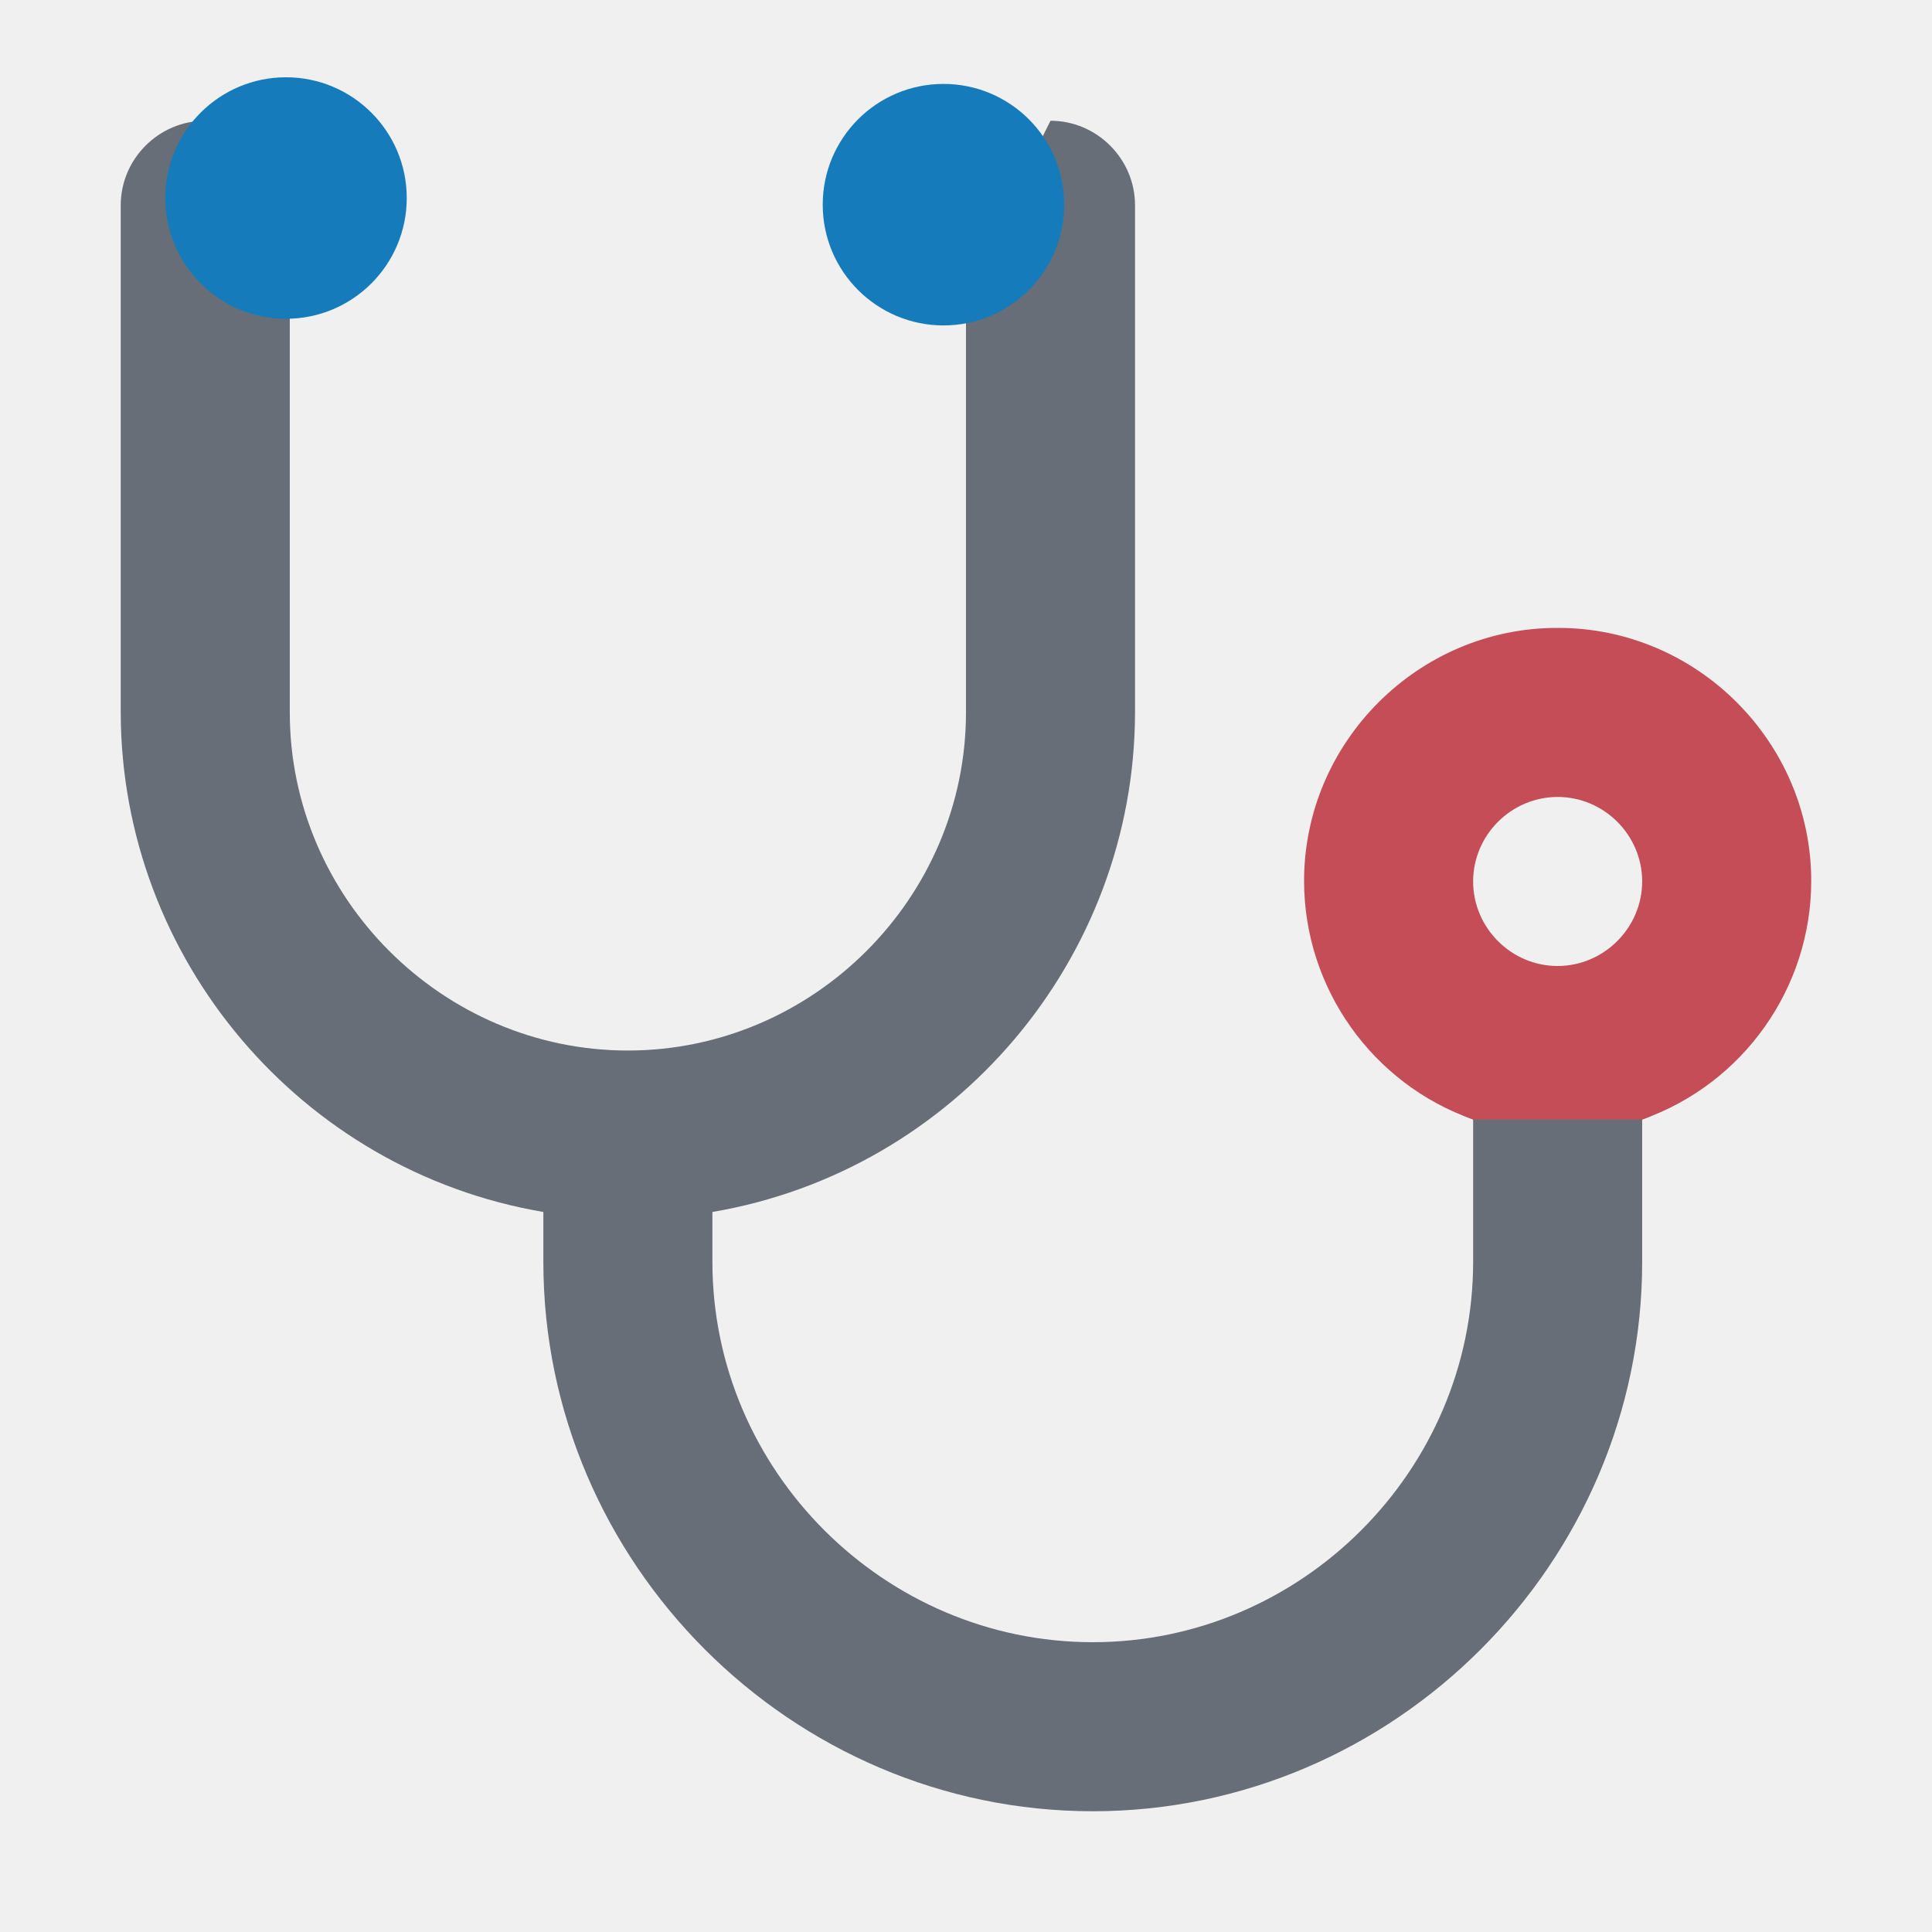
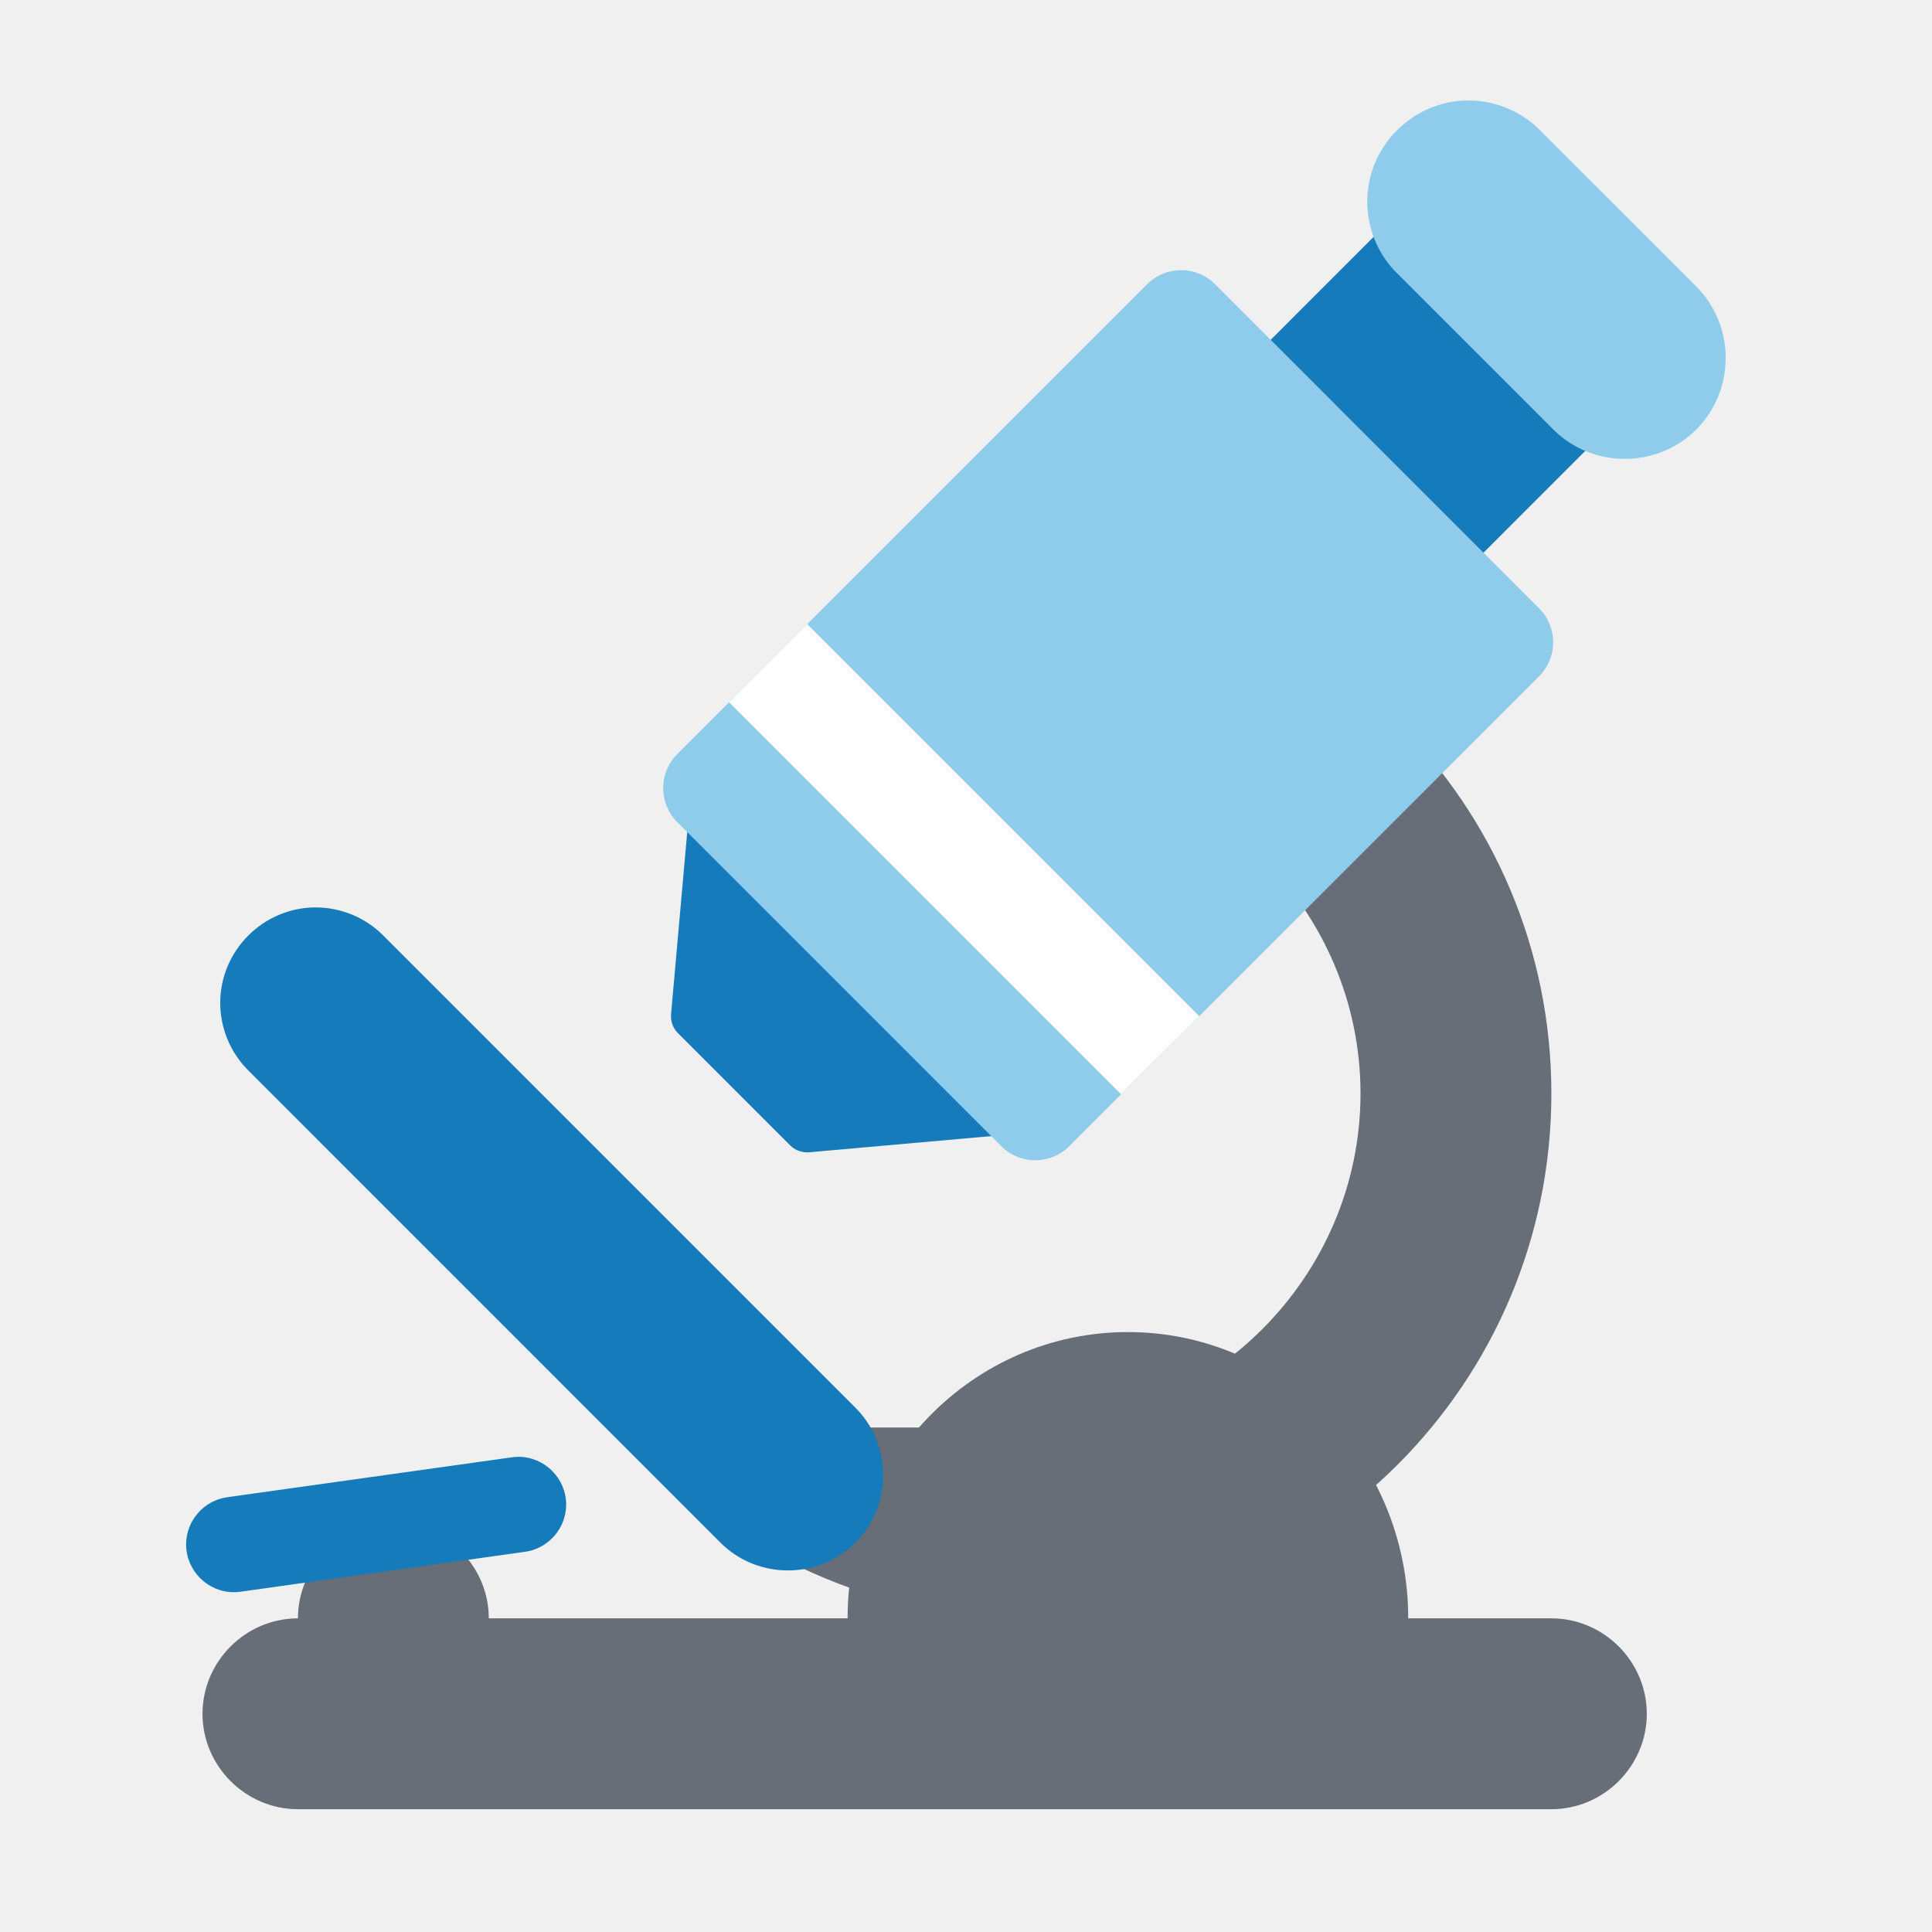
<svg xmlns="http://www.w3.org/2000/svg" clip-rule="evenodd" fill-rule="evenodd" stroke-linejoin="round" stroke-miterlimit="2" viewBox="0 0 64 64">
-   <path d="m-0-.001h64v64h-64z" fill="none" />
-   <path d="m20 13.816c1.195-.421-3.195-.421-2 0v1.684c0 2.469-2.031 4.5-4.5 4.5s-4.5-2.031-4.5-4.5v-.59c2.872-.488 4.995-2.997 5-5.91v-6c0-.549-.451-1-1-1l-1 2v5c0 2.194-1.806 4-4 4s-4-1.806-4-4v-5l-1-2c-.549 0-1 .451-1 1v6c.005 2.913 2.128 5.422 5 5.91v.59c0 3.566 2.934 6.5 6.5 6.5s6.5-2.934 6.5-6.5z" fill="#676e78" fill-rule="nonzero" transform="matrix(2.8 0 0 2.8 -1.60067 -1.6)" />
-   <path d="m19.007 8h-.014c-1.642 0-2.993 1.351-2.993 2.993 0 1.267.805 2.402 2 2.823h2c1.195-.421 2-1.556 2-2.823 0-1.642-1.351-2.993-2.993-2.993zm-.007 4c-.549 0-1-.451-1-1s.451-1 1-1 1 .451 1 1c-.001.548-.452.999-1 1z" fill="#c44d58" fill-rule="nonzero" transform="matrix(2.8 0 0 2.8 -1.60067 -1.6)" />
-   <g fill="#167bba" stroke-width=".758">
-     <circle cx="9.474" cy="6.56" r="4" />
-     <circle cx="31.254" cy="6.78" r="4" />
+   <path d="m0 0h64v64h-64z" fill="none" />
+   <g fill-rule="nonzero" transform="matrix(.07112569 0 0 .07112569 2.393371 3.031858)">
+     <path d="m439.556 474.333-140.912-140.933-8.644 97.333 52.222 52.245z" fill="#167bba" stroke="#000" stroke-width="14.06" />
+     <path d="m342.222 494.067c-2.944-.012-5.77-1.177-7.866-3.245l-52.245-52.244c-2.321-2.32-3.502-5.552-3.222-8.822l8.644-97.334c.516-5.695 5.348-10.109 11.066-10.109 2.94 0 5.763 1.167 7.845 3.243l140.912 140.933c2.074 2.082 3.241 4.904 3.241 7.843 0 5.726-4.427 10.562-10.13 11.068l-97.311 8.644zm-40.711-67.534 44.911 44.911 68.467-6.066-107.289-107.289z" fill="#167bba" />
+     <path d="m688.889 711.111h-66.667c0-73.644-58.444-133.333-130.555-133.333-72.089 0-130.556 59.689-130.556 133.333h-167.111c0-24.381-20.063-44.444-44.444-44.444-24.382 0-44.445 20.063-44.445 44.444-24.381 0-44.444 20.063-44.444 44.445 0 24.381 20.063 44.444 44.444 44.444h583.778c24.381 0 44.444-20.063 44.444-44.444 0-24.382-20.063-44.445-44.444-44.445z" fill="#676e78" />
+     <path d="m444.444 222.222v88.889c85.336 0 155.556 70.22 155.556 155.556 0 85.335-70.22 155.555-155.556 155.555h-188.555c44.844 54.289 112.644 88.889 188.555 88.889 135 0 244.445-109.444 244.445-244.444s-109.445-244.445-244.445-244.445z" fill="#676e78" />
+     <path d="m364.756 675.867c-17.24 17.234-45.606 17.234-62.845 0l-219.978-220c-8.328-8.332-13.012-19.642-13.012-31.423 0-24.382 20.064-44.445 44.446-44.445 11.786 0 23.101 4.688 31.433 13.023l219.978 220c17.228 17.246 17.218 45.611-.022 62.845zm-160.556-39.689c1.196-.198 2.406-.297 3.618-.297 12.191 0 22.223 10.032 22.223 22.222 0 11.228-8.51 20.782-19.663 22.075l-132.045 18.533c-1.019.143-2.048.214-3.077.214-12.193 0-22.226-10.033-22.226-22.225 0-11.035 8.219-20.483 19.148-22.011z" fill="#167bba" />
+     <path d="m607.578 66.222 99.133 99.134-84.578 84.6-99.133-99.134z" fill="#167bba" />
+     <path d="m756.378 157.4c-18.272 18.258-48.328 18.258-66.6 0l-74.2-74.222c-7.996-8.693-12.438-20.083-12.438-31.894 0-25.844 21.267-47.111 47.112-47.111 11.805 0 23.19 4.438 31.881 12.427l74.267 74.222c18.238 18.276 18.228 48.314-.022 66.578zm-323.556 333.911-151.155-151.178c-8.582-8.635-8.582-22.786 0-31.422l219.066-219.067c8.636-8.581 22.787-8.581 31.423 0l151.133 151.178c8.582 8.636 8.582 22.787 0 31.422l-219.067 219.067c-8.622 8.591-22.777 8.591-31.4 0z" fill="#8fcceb" />
+     <path d="m305.911 284.444 36.4-36.377 182.578 182.577-36.4 36.378z" fill="#fff" />
  </g>
</svg>
